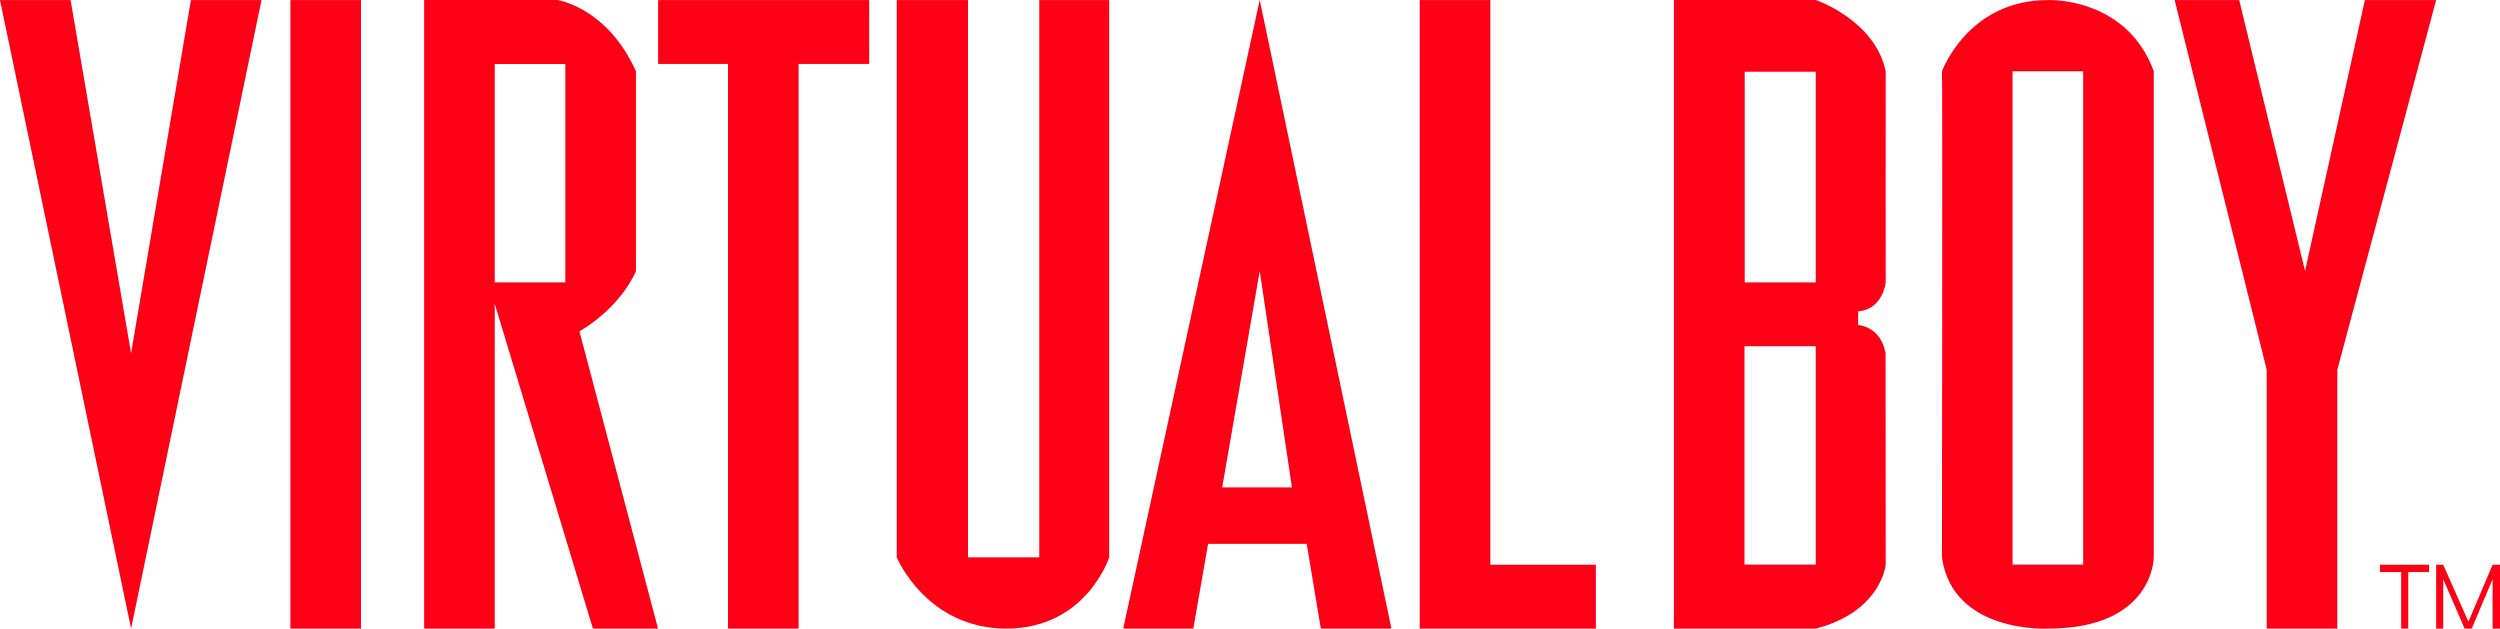
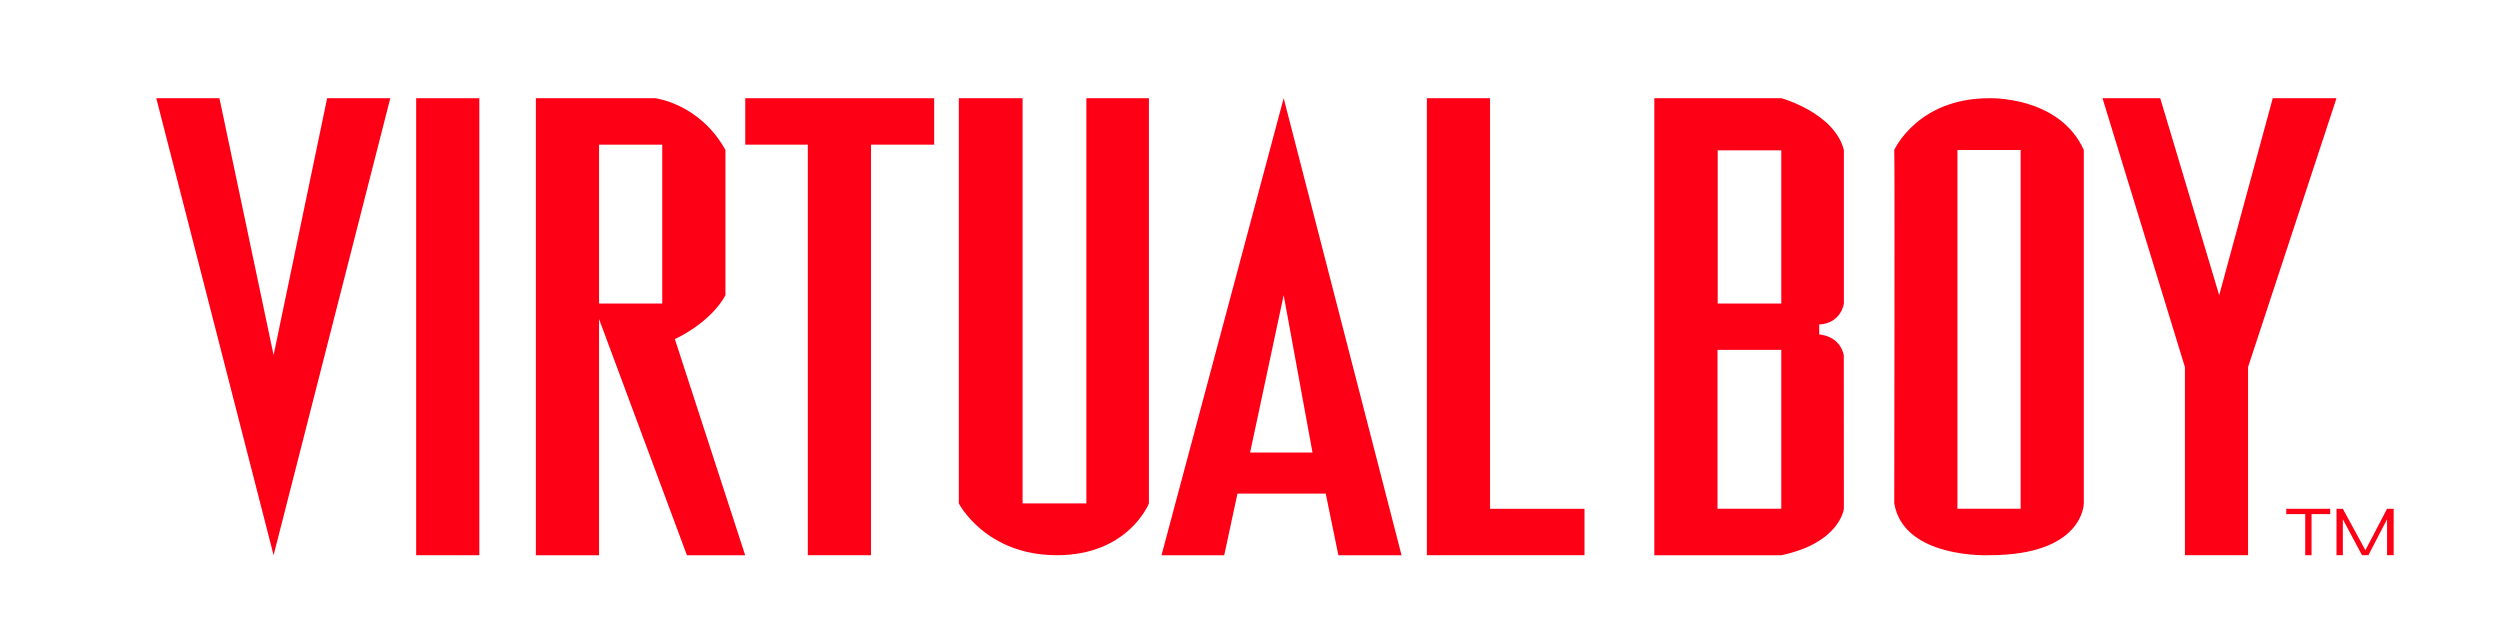
<svg xmlns="http://www.w3.org/2000/svg" version="1.1" id="svg2" x="0px" y="0px" width="566.929px" height="142.564px" viewBox="0 0 566.929 142.564" enable-background="new 0 0 566.929 142.564" xml:space="preserve">
-   <g>
-     <path id="path2952" fill="#FE0016" d="M0,0.016l29.727,142.532L59.3,0.016H43.294L29.727,80.124L16.007,0.016H0L0,0.016z" />
-     <path id="path3726" fill="#FE0016" d="M65.855,0.016h16.006v142.532H65.855V0.016L65.855,0.016z" />
-     <path id="path3728" fill="#FE0016" d="M96.181,0v142.554h16.012V68.899l22.266,73.653h14.762l-17.813-67.398   c9.896-5.937,12.81-13.71,12.81-13.71V16.161C137.66,1.603,126.353,0,126.353,0H96.181z M112.193,14.51h16.012v49.536h-16.012   V14.51z" />
-     <path id="path3733" fill="#FE0016" d="M149.24,0.016h47.867v14.481H181.1v128.05h-16.006V14.498H149.24V0.016L149.24,0.016z" />
-     <path id="path3735" fill="#FE0016" d="M285.67,0l-30.925,142.402v0.15h15.862l3.353-19.213h22.366l3.202,19.213h16.012L285.67,0   L285.67,0z M285.67,61.443l7.305,49.085h-15.813L285.67,61.443z" />
-     <path id="path2882" fill="#FE0016" d="M321.955,0.016h16.008v128.049h23.935v14.482h-39.941L321.955,0.016L321.955,0.016z" />
-     <path id="path3660" fill="#FE0016" d="M493.148,0.016h14.634l14.938,61.435l13.568-61.435h16.156l-22.408,83.842v58.689h-16.006   V83.859L493.148,0.016L493.148,0.016L493.148,0.016z" />
-     <path id="path3662" fill="#FE0016" d="M464.423,0.016c-18.193,0-24.041,16.146-24.041,16.146c0.15,0.229,0,107.181,0,110.23   c2.412,17.326,24.041,16.156,24.041,16.156l0,0c24,0,23.992-16.156,23.992-16.156V16.161C482.21-0.783,464.423,0.016,464.423,0.016   L464.423,0.016z M456.392,16.161h16.013v111.881h-16.013V16.161z" />
-     <path id="path3667" fill="#FE0016" d="M203.356,0.016h16.16V126.39h16.159V0.016h15.853V126.39c0,0-5.183,16.158-23.323,16.158   c-18.14,0-24.849-16.158-24.849-16.158V0.016L203.356,0.016z" />
-     <path id="path3669" fill="#FE0016" d="M379.588,0v142.554h32.173c14.933-3.889,15.86-14.512,15.86-14.512   s-0.024-38.076-0.024-47.918c-1.121-6.213-6.229-6.422-6.229-6.422s-0.021-1.732,0-3.102c5.645-0.432,6.254-6.555,6.254-6.555   s-0.023-38.039,0-47.885C425.179,4.533,411.761,0,411.761,0H379.588z M395.649,16.26h16.11v47.785h-16.11V16.26z M395.599,78.507   h16.16v49.535h-16.16V78.507L395.599,78.507z" />
-     <path id="path3699" fill="#FE0016" d="M539.72,128.066h11.125v1.656h-4.725v12.826h-1.602v-12.826h-4.801v-1.656H539.72z" />
-     <path id="path3713" fill="#FE0016" d="M552.447,142.548v-14.482h1.602l5.717,12.92l5.486-12.92h1.678v14.482h-1.678v-11.209   l-4.73,11.209h-1.617l-4.854-11.209v11.209H552.447L552.447,142.548z" />
+   <defs id="defs19" />
+   <g id="g14" transform="matrix(0.8949582,0,0,0.7270928,35.43849,22.26242)">
+     <path id="path2952" d="M 0,0.016 29.727,142.548 59.3,0.016 H 43.294 L 29.727,80.124 16.007,0.016 Z" style="fill:#fe0016" />
+     <path id="path3726" d="M 65.855,0.016 H 81.861 V 142.548 H 65.855 Z" style="fill:#fe0016" />
+     <path id="path3728" d="m 96.181,0 v 142.554 h 16.012 V 68.899 l 22.266,73.653 h 14.762 L 131.408,75.154 c 9.896,-5.937 12.81,-13.71 12.81,-13.71 V 16.161 C 137.66,1.603 126.353,0 126.353,0 Z m 16.012,14.51 h 16.012 v 49.536 h -16.012 z" style="fill:#fe0016" />
+     <path id="path3733" d="m 149.24,0.016 h 47.867 V 14.497 H 181.1 v 128.05 H 165.094 V 14.498 H 149.24 Z" style="fill:#fe0016" />
+     <path id="path3735" d="m 285.67,0 -30.925,142.402 v 0.15 h 15.862 l 3.353,-19.213 h 22.366 l 3.202,19.213 h 16.012 z m 0,61.443 7.305,49.085 h -15.813 z" style="fill:#fe0016" />
+     <path id="path2882" d="m 321.955,0.016 h 16.008 v 128.049 h 23.935 v 14.482 h -39.941 z" style="fill:#fe0016" />
+     <path id="path3660" d="m 493.148,0.016 h 14.634 L 522.72,61.451 536.288,0.016 h 16.156 l -22.408,83.842 v 58.689 H 514.03 V 83.859 Z" style="fill:#fe0016" />
+     <path id="path3662" d="m 464.423,0.016 c -18.193,0 -24.041,16.146 -24.041,16.146 0.15,0.229 0,107.181 0,110.23 2.412,17.326 24.041,16.156 24.041,16.156 v 0 c 24,0 23.992,-16.156 23.992,-16.156 V 16.161 C 482.21,-0.783 464.423,0.016 464.423,0.016 Z m -8.031,16.145 h 16.013 v 111.881 h -16.013 z" style="fill:#fe0016" />
+     <path id="path3667" d="m 203.356,0.016 h 16.16 V 126.39 h 16.159 V 0.016 h 15.853 V 126.39 c 0,0 -5.183,16.158 -23.323,16.158 -18.14,0 -24.849,-16.158 -24.849,-16.158 z" style="fill:#fe0016" />
+     <path id="path3669" d="m 379.588,0 v 142.554 h 32.173 c 14.933,-3.889 15.86,-14.512 15.86,-14.512 0,0 -0.024,-38.076 -0.024,-47.918 -1.121,-6.213 -6.229,-6.422 -6.229,-6.422 0,0 -0.021,-1.732 0,-3.102 5.645,-0.432 6.254,-6.555 6.254,-6.555 0,0 -0.023,-38.039 0,-47.885 C 425.179,4.533 411.761,0 411.761,0 Z m 16.061,16.26 h 16.11 v 47.785 h -16.11 z m -0.05,62.247 h 16.16 v 49.535 h -16.16 z" style="fill:#fe0016" />
+     <path id="path3699" d="m 539.72,128.066 h 11.125 v 1.656 h -4.725 v 12.826 h -1.602 v -12.826 h -4.801 v -1.656 z" style="fill:#fe0016" />
+     <path id="path3713" d="m 552.447,142.548 v -14.482 h 1.602 l 5.717,12.92 5.486,-12.92 h 1.678 v 14.482 h -1.678 v -11.209 l -4.73,11.209 h -1.617 l -4.854,-11.209 v 11.209 z" style="fill:#fe0016" />
  </g>
</svg>
